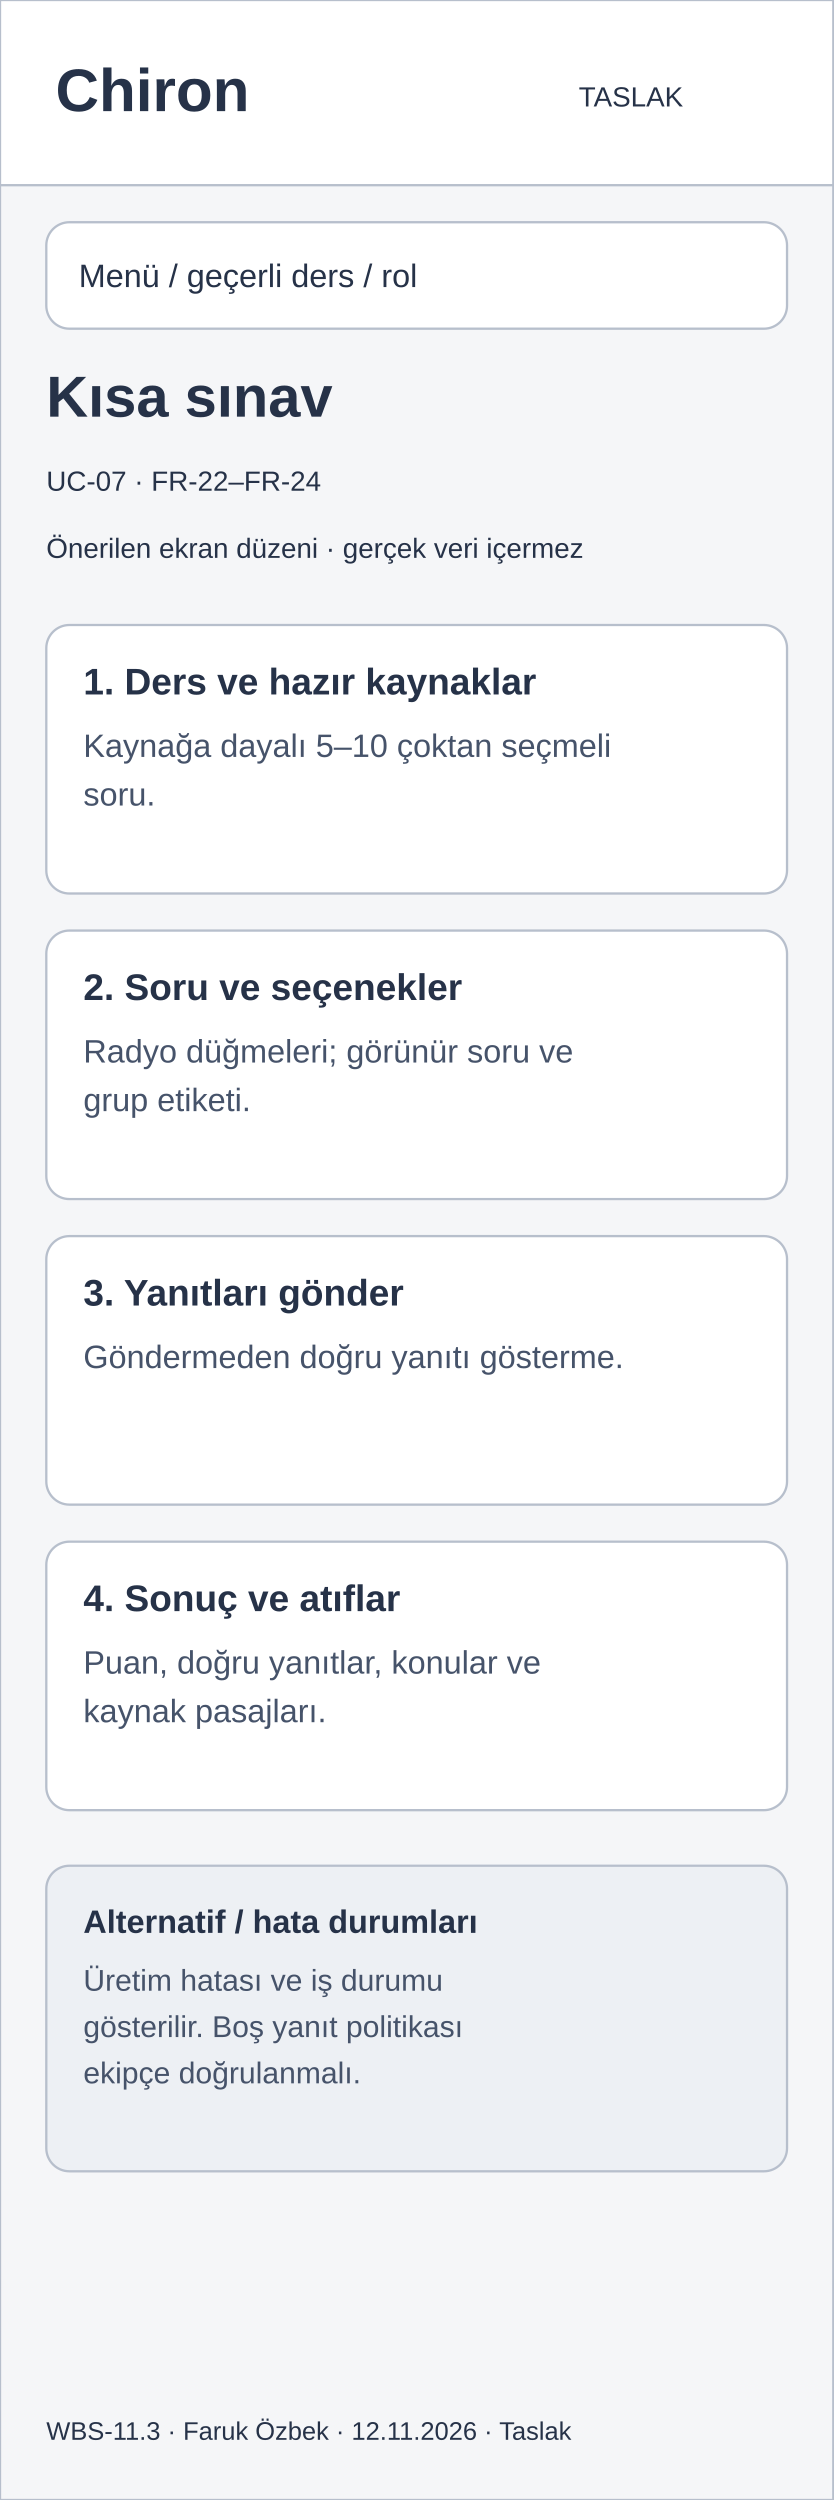
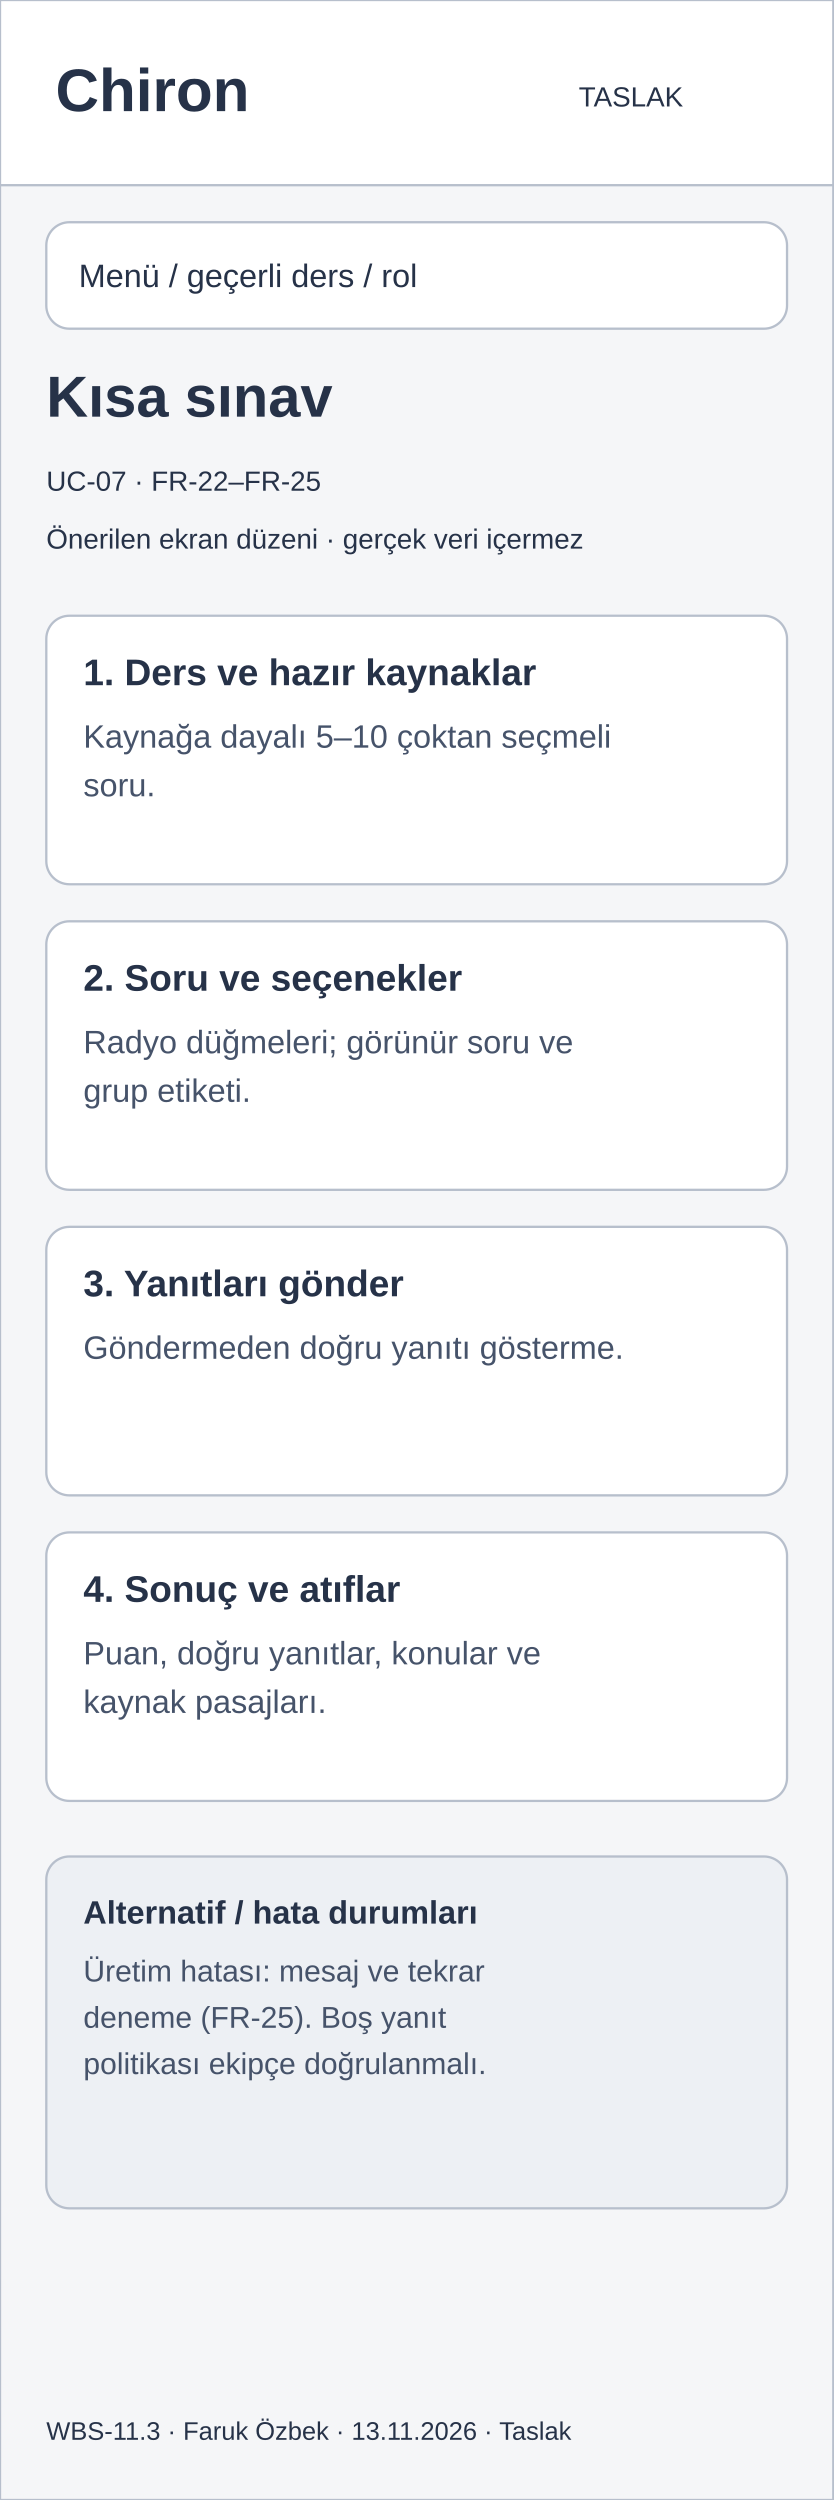
<svg xmlns="http://www.w3.org/2000/svg" width="360" height="1080" viewBox="0 0 360 1080" role="img" aria-labelledby="title desc">
  <rect x="0" y="0" width="360" height="1080" rx="0" fill="#f5f6f8" stroke="#b7bfcc" />
  <rect x="0" y="0" width="360" height="80" rx="0" fill="#fff" stroke="#b7bfcc" />
  <text x="24" y="48" font-family="Arial, sans-serif" font-size="26" fill="#263248" font-weight="700">Chiron</text>
  <text x="250" y="46" font-family="Arial, sans-serif" font-size="12" fill="#263248" font-weight="400">TASLAK</text>
  <rect x="20" y="96" width="320" height="46" rx="10" fill="#fff" stroke="#b7bfcc" />
  <text x="34" y="124" font-family="Arial, sans-serif" font-size="14" fill="#263248" font-weight="400">Menü / geçerli ders / rol</text>
  <text x="20" y="180" font-family="Arial, sans-serif" font-size="25" fill="#263248" font-weight="700">Kısa sınav</text>
-   <text x="20" y="212" font-family="Arial, sans-serif" font-size="12" fill="#263248" font-weight="400">UC-07 · FR-22–FR-24</text>
-   <text x="20" y="241" font-family="Arial, sans-serif" font-size="12" fill="#263248" font-weight="400">Önerilen ekran düzeni · gerçek veri içermez</text>
-   <rect x="20" y="270" width="320" height="116" rx="10" fill="#fff" stroke="#b7bfcc" />
-   <text x="36" y="300" font-family="Arial, sans-serif" font-size="16" fill="#263248" font-weight="700">1. Ders ve hazır kaynaklar</text>
-   <text x="36" y="327" font-family="Arial, sans-serif" font-size="14" fill="#46536a" font-weight="400">Kaynağa dayalı 5–10 çoktan seçmeli</text>
-   <text x="36" y="348" font-family="Arial, sans-serif" font-size="14" fill="#46536a" font-weight="400">soru.</text>
-   <rect x="20" y="402" width="320" height="116" rx="10" fill="#fff" stroke="#b7bfcc" />
-   <text x="36" y="432" font-family="Arial, sans-serif" font-size="16" fill="#263248" font-weight="700">2. Soru ve seçenekler</text>
-   <text x="36" y="459" font-family="Arial, sans-serif" font-size="14" fill="#46536a" font-weight="400">Radyo düğmeleri; görünür soru ve</text>
-   <text x="36" y="480" font-family="Arial, sans-serif" font-size="14" fill="#46536a" font-weight="400">grup etiketi.</text>
-   <rect x="20" y="534" width="320" height="116" rx="10" fill="#fff" stroke="#b7bfcc" />
-   <text x="36" y="564" font-family="Arial, sans-serif" font-size="16" fill="#263248" font-weight="700">3. Yanıtları gönder</text>
-   <text x="36" y="591" font-family="Arial, sans-serif" font-size="14" fill="#46536a" font-weight="400">Göndermeden doğru yanıtı gösterme.</text>
-   <rect x="20" y="666" width="320" height="116" rx="10" fill="#fff" stroke="#b7bfcc" />
-   <text x="36" y="696" font-family="Arial, sans-serif" font-size="16" fill="#263248" font-weight="700">4. Sonuç ve atıflar</text>
-   <text x="36" y="723" font-family="Arial, sans-serif" font-size="14" fill="#46536a" font-weight="400">Puan, doğru yanıtlar, konular ve</text>
-   <text x="36" y="744" font-family="Arial, sans-serif" font-size="14" fill="#46536a" font-weight="400">kaynak pasajları.</text>
-   <rect x="20" y="806" width="320" height="132" rx="10" fill="#edf0f4" stroke="#b7bfcc" />
-   <text x="36" y="835" font-family="Arial, sans-serif" font-size="14" fill="#263248" font-weight="700">Alternatif / hata durumları</text>
-   <text x="36" y="860" font-family="Arial, sans-serif" font-size="13" fill="#46536a" font-weight="400">Üretim hatası ve iş durumu</text>
-   <text x="36" y="880" font-family="Arial, sans-serif" font-size="13" fill="#46536a" font-weight="400">gösterilir. Boş yanıt politikası</text>
-   <text x="36" y="900" font-family="Arial, sans-serif" font-size="13" fill="#46536a" font-weight="400">ekipçe doğrulanmalı.</text>
-   <text x="20" y="1054" font-family="Arial, sans-serif" font-size="11" fill="#263248" font-weight="400">WBS-11.3 · Faruk Özbek · 12.11.2026 · Taslak</text>
+   <text x="20" y="212" font-family="Arial, sans-serif" font-size="12" fill="#263248" font-weight="400">UC-07 · FR-22–FR-25</text>
+   <text x="20" y="237" font-family="Arial, sans-serif" font-size="12" fill="#263248" font-weight="400">Önerilen ekran düzeni · gerçek veri içermez</text>
+   <rect x="20" y="266" width="320" height="116" rx="10" fill="#fff" stroke="#b7bfcc" />
+   <text x="36" y="296" font-family="Arial, sans-serif" font-size="16" fill="#263248" font-weight="700">1. Ders ve hazır kaynaklar</text>
+   <text x="36" y="323" font-family="Arial, sans-serif" font-size="14" fill="#46536a" font-weight="400">Kaynağa dayalı 5–10 çoktan seçmeli</text>
+   <text x="36" y="344" font-family="Arial, sans-serif" font-size="14" fill="#46536a" font-weight="400">soru.</text>
+   <rect x="20" y="398" width="320" height="116" rx="10" fill="#fff" stroke="#b7bfcc" />
+   <text x="36" y="428" font-family="Arial, sans-serif" font-size="16" fill="#263248" font-weight="700">2. Soru ve seçenekler</text>
+   <text x="36" y="455" font-family="Arial, sans-serif" font-size="14" fill="#46536a" font-weight="400">Radyo düğmeleri; görünür soru ve</text>
+   <text x="36" y="476" font-family="Arial, sans-serif" font-size="14" fill="#46536a" font-weight="400">grup etiketi.</text>
+   <rect x="20" y="530" width="320" height="116" rx="10" fill="#fff" stroke="#b7bfcc" />
+   <text x="36" y="560" font-family="Arial, sans-serif" font-size="16" fill="#263248" font-weight="700">3. Yanıtları gönder</text>
+   <text x="36" y="587" font-family="Arial, sans-serif" font-size="14" fill="#46536a" font-weight="400">Göndermeden doğru yanıtı gösterme.</text>
+   <rect x="20" y="662" width="320" height="116" rx="10" fill="#fff" stroke="#b7bfcc" />
+   <text x="36" y="692" font-family="Arial, sans-serif" font-size="16" fill="#263248" font-weight="700">4. Sonuç ve atıflar</text>
+   <text x="36" y="719" font-family="Arial, sans-serif" font-size="14" fill="#46536a" font-weight="400">Puan, doğru yanıtlar, konular ve</text>
+   <text x="36" y="740" font-family="Arial, sans-serif" font-size="14" fill="#46536a" font-weight="400">kaynak pasajları.</text>
+   <rect x="20" y="802" width="320" height="152" rx="10" fill="#edf0f4" stroke="#b7bfcc" />
+   <text x="36" y="831" font-family="Arial, sans-serif" font-size="14" fill="#263248" font-weight="700">Alternatif / hata durumları</text>
+   <text x="36" y="856" font-family="Arial, sans-serif" font-size="13" fill="#46536a" font-weight="400">Üretim hatası: mesaj ve tekrar</text>
+   <text x="36" y="876" font-family="Arial, sans-serif" font-size="13" fill="#46536a" font-weight="400">deneme (FR-25). Boş yanıt</text>
+   <text x="36" y="896" font-family="Arial, sans-serif" font-size="13" fill="#46536a" font-weight="400">politikası ekipçe doğrulanmalı.</text>
+   <text x="20" y="1054" font-family="Arial, sans-serif" font-size="11" fill="#263248" font-weight="400">WBS-11.3 · Faruk Özbek · 13.11.2026 · Taslak</text>
</svg>
